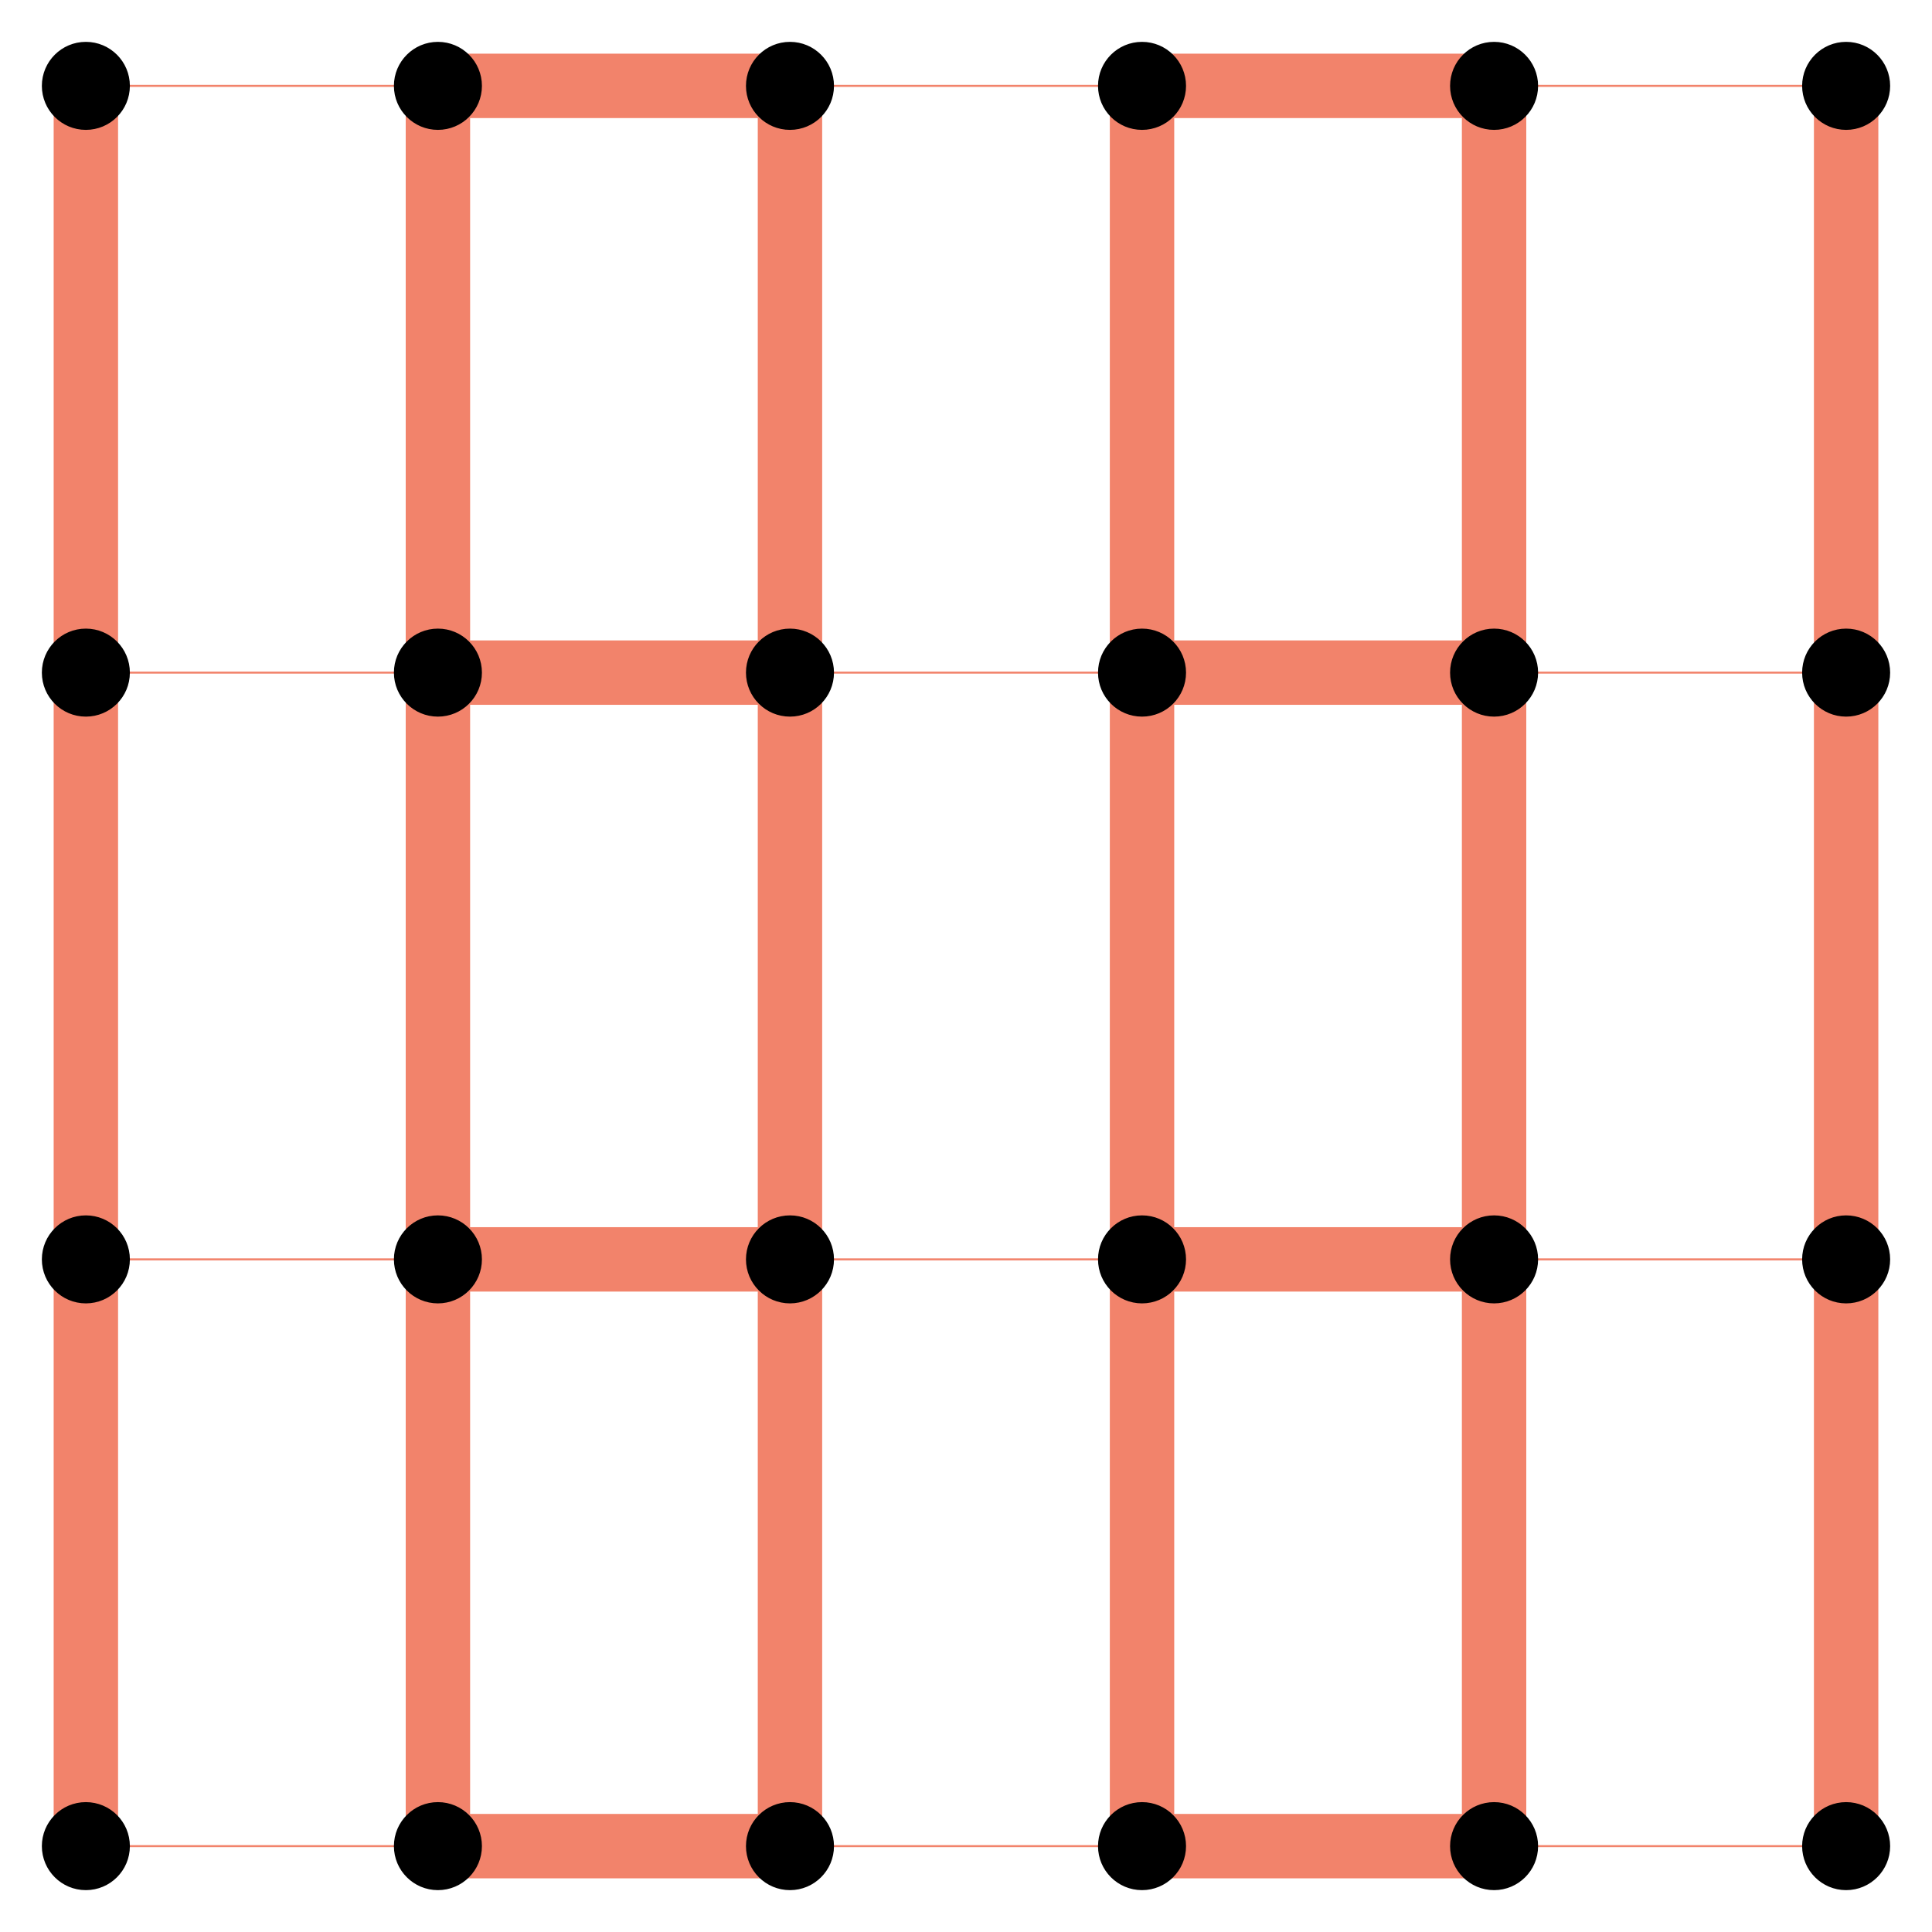
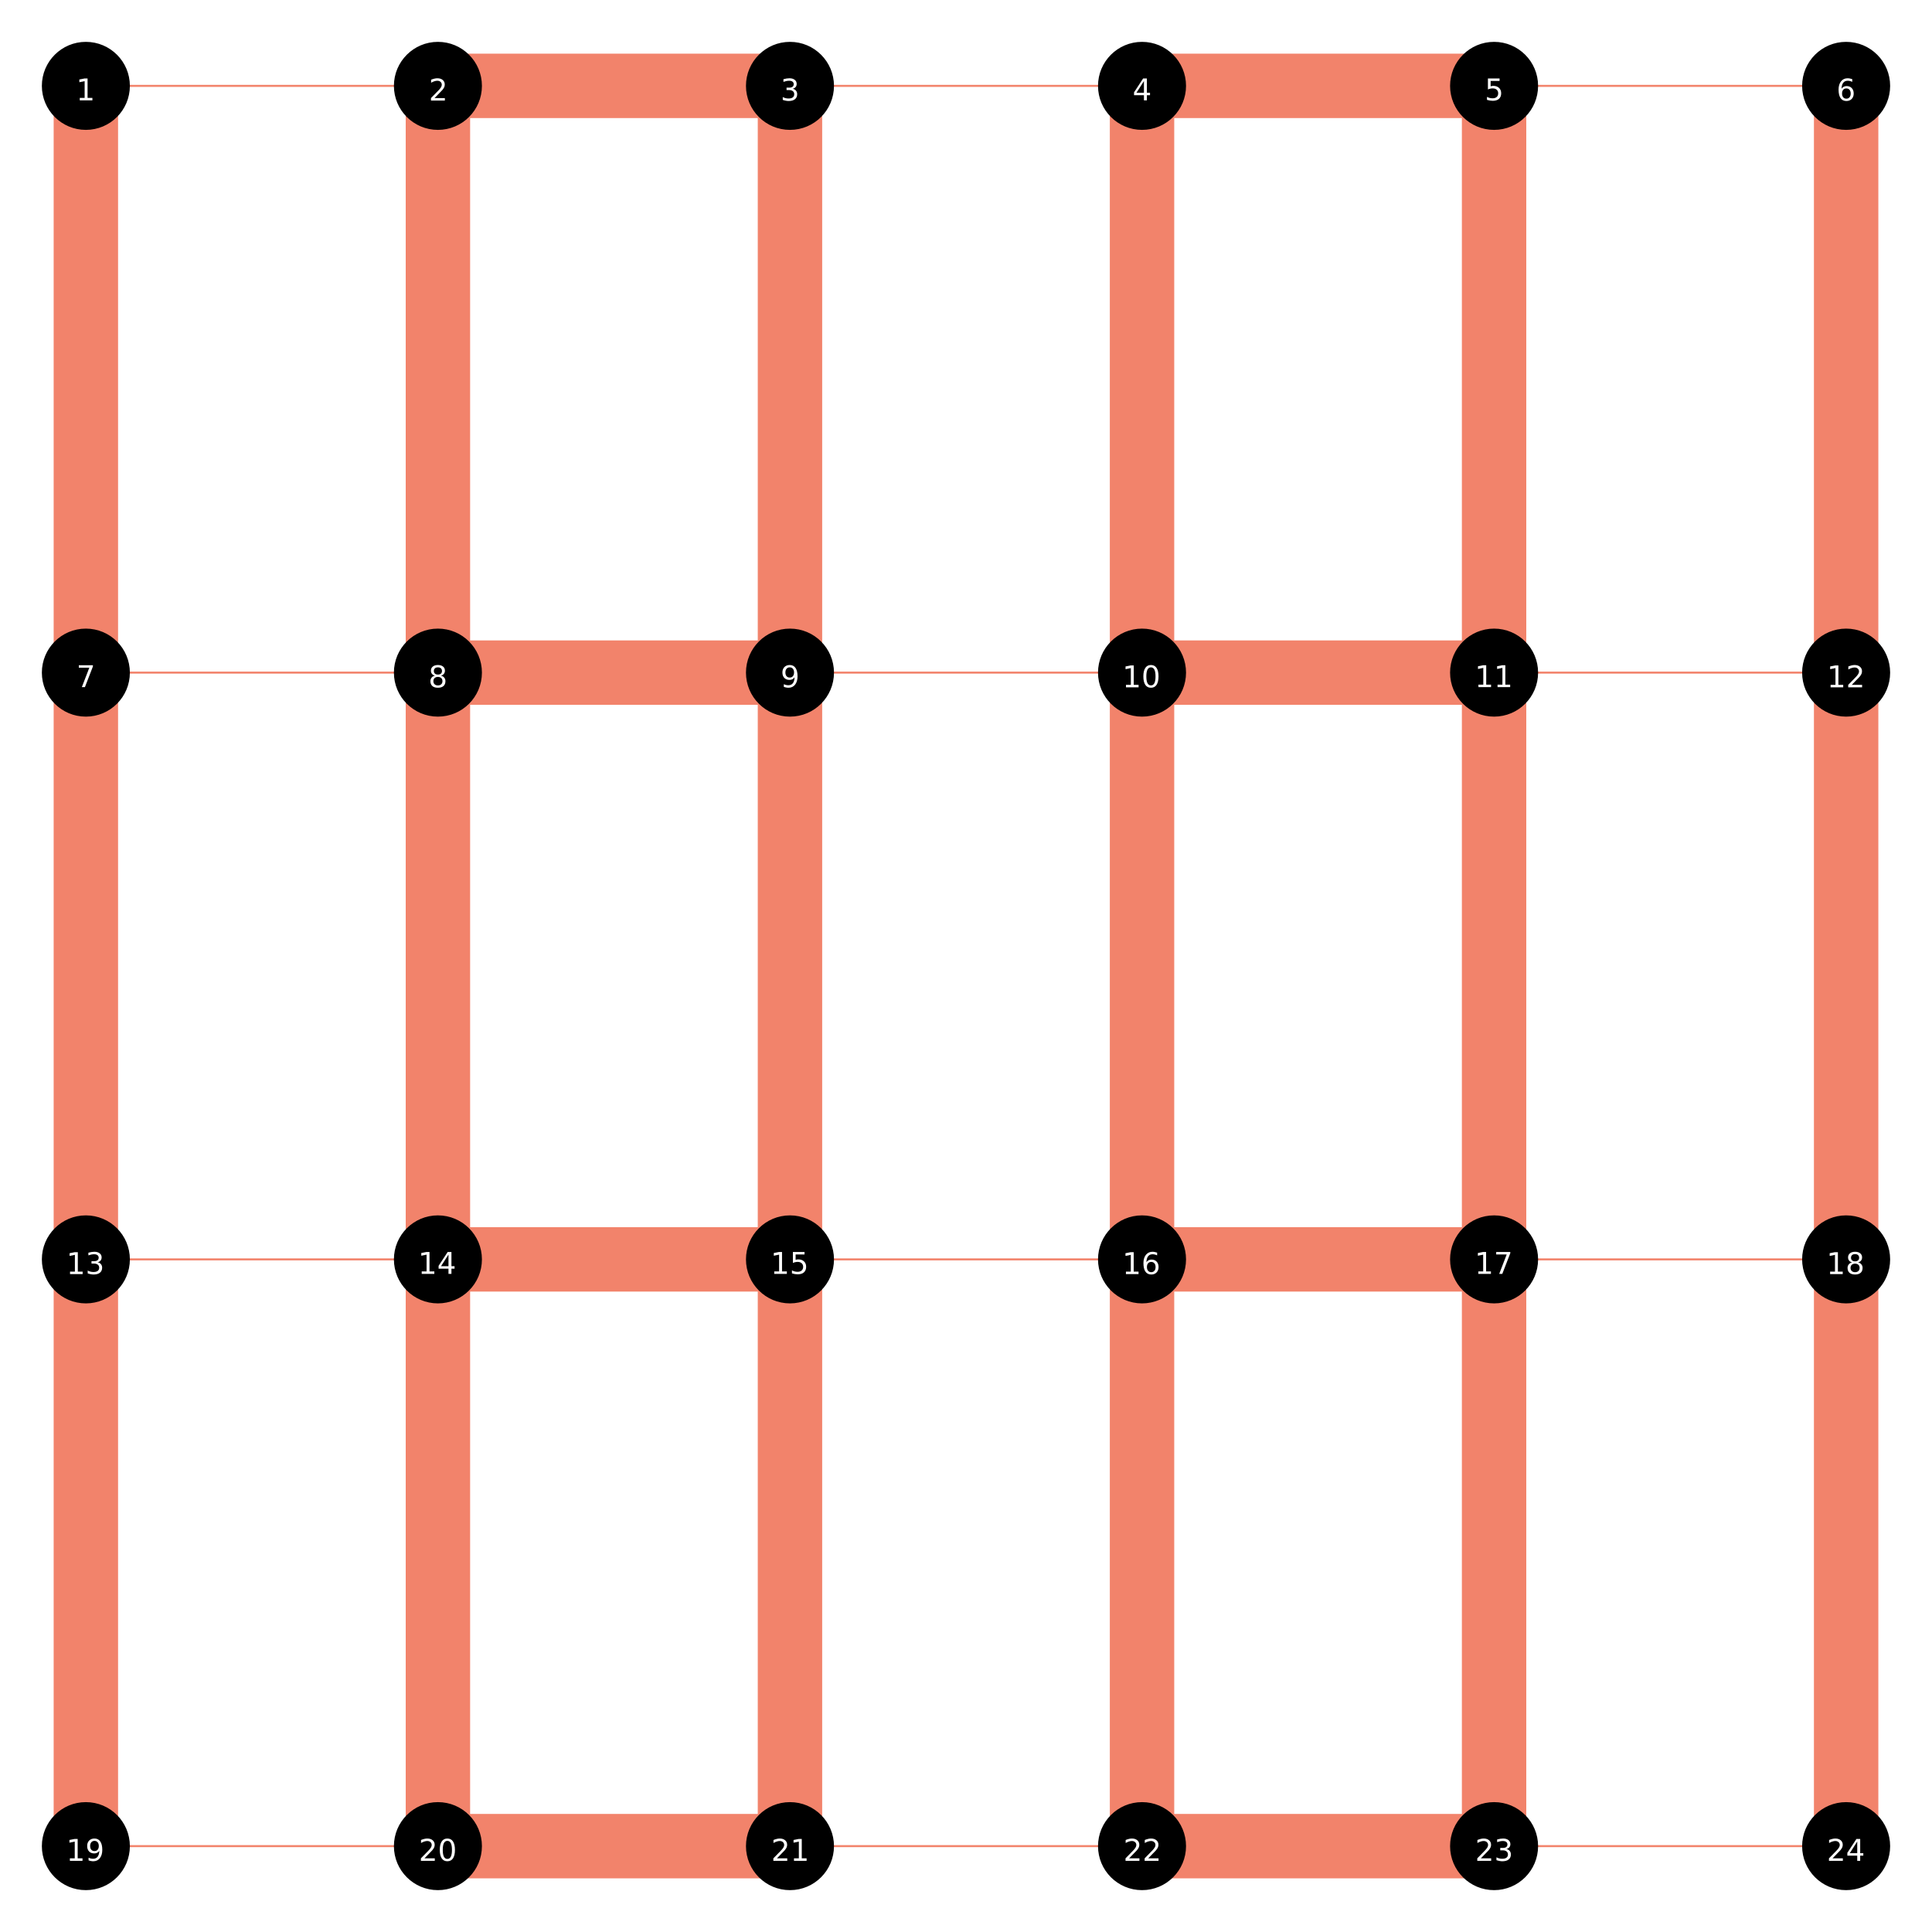
<svg xmlns="http://www.w3.org/2000/svg" xmlns:xlink="http://www.w3.org/1999/xlink" width="900pt" height="900pt" viewBox="0 0 900 900" version="1.1">
  <defs>
    <g>
      <symbol overflow="visible" id="glyph0-0">
        <path style="stroke:none;" d="M 0.703 2.469 L 0.703 -9.875 L 7.703 -9.875 L 7.703 2.469 Z M 1.484 1.703 L 6.922 1.703 L 6.922 -9.078 L 1.484 -9.078 Z M 1.484 1.703 " />
      </symbol>
      <symbol overflow="visible" id="glyph0-1">
        <path style="stroke:none;" d="M 1.734 -1.156 L 4 -1.156 L 4 -8.953 L 1.531 -8.453 L 1.531 -9.719 L 3.984 -10.203 L 5.359 -10.203 L 5.359 -1.156 L 7.609 -1.156 L 7.609 0 L 1.734 0 Z M 1.734 -1.156 " />
      </symbol>
      <symbol overflow="visible" id="glyph0-2">
        <path style="stroke:none;" d="M 2.688 -1.156 L 7.5 -1.156 L 7.5 0 L 1.031 0 L 1.031 -1.156 C 1.551 -1.695 2.266 -2.426 3.172 -3.344 C 4.078 -4.258 4.645 -4.848 4.875 -5.109 C 5.312 -5.609 5.617 -6.031 5.797 -6.375 C 5.973 -6.719 6.062 -7.055 6.062 -7.391 C 6.062 -7.93 5.867 -8.375 5.484 -8.719 C 5.109 -9.062 4.613 -9.234 4 -9.234 C 3.57 -9.234 3.117 -9.156 2.641 -9 C 2.16 -8.852 1.645 -8.625 1.094 -8.312 L 1.094 -9.719 C 1.645 -9.938 2.16 -10.102 2.641 -10.219 C 3.129 -10.332 3.578 -10.391 3.984 -10.391 C 5.035 -10.391 5.875 -10.125 6.5 -9.594 C 7.133 -9.07 7.453 -8.367 7.453 -7.484 C 7.453 -7.055 7.375 -6.656 7.219 -6.281 C 7.062 -5.906 6.773 -5.461 6.359 -4.953 C 6.242 -4.828 5.879 -4.445 5.266 -3.812 C 4.66 -3.176 3.801 -2.289 2.688 -1.156 Z M 2.688 -1.156 " />
      </symbol>
      <symbol overflow="visible" id="glyph0-3">
        <path style="stroke:none;" d="M 5.688 -5.5 C 6.344 -5.363 6.852 -5.07 7.219 -4.625 C 7.594 -4.176 7.781 -3.625 7.781 -2.969 C 7.781 -1.957 7.43 -1.176 6.734 -0.625 C 6.047 -0.07 5.066 0.203 3.797 0.203 C 3.367 0.203 2.926 0.156 2.469 0.062 C 2.02 -0.02 1.551 -0.145 1.062 -0.312 L 1.062 -1.641 C 1.445 -1.422 1.867 -1.254 2.328 -1.141 C 2.785 -1.023 3.258 -0.969 3.75 -0.969 C 4.613 -0.969 5.27 -1.133 5.719 -1.469 C 6.176 -1.812 6.406 -2.312 6.406 -2.969 C 6.406 -3.57 6.191 -4.039 5.766 -4.375 C 5.348 -4.719 4.766 -4.891 4.016 -4.891 L 2.828 -4.891 L 2.828 -6.016 L 4.078 -6.016 C 4.754 -6.016 5.27 -6.148 5.625 -6.422 C 5.988 -6.703 6.172 -7.098 6.172 -7.609 C 6.172 -8.129 5.984 -8.531 5.609 -8.812 C 5.242 -9.094 4.711 -9.234 4.016 -9.234 C 3.641 -9.234 3.234 -9.191 2.797 -9.109 C 2.367 -9.023 1.895 -8.895 1.375 -8.719 L 1.375 -9.953 C 1.895 -10.098 2.383 -10.207 2.844 -10.281 C 3.301 -10.352 3.734 -10.391 4.141 -10.391 C 5.191 -10.391 6.02 -10.148 6.625 -9.672 C 7.238 -9.203 7.547 -8.562 7.547 -7.75 C 7.547 -7.176 7.383 -6.695 7.062 -6.312 C 6.738 -5.926 6.281 -5.656 5.688 -5.5 Z M 5.688 -5.5 " />
      </symbol>
      <symbol overflow="visible" id="glyph0-4">
        <path style="stroke:none;" d="M 5.297 -9 L 1.812 -3.562 L 5.297 -3.562 Z M 4.922 -10.203 L 6.672 -10.203 L 6.672 -3.562 L 8.125 -3.562 L 8.125 -2.406 L 6.672 -2.406 L 6.672 0 L 5.297 0 L 5.297 -2.406 L 0.688 -2.406 L 0.688 -3.734 Z M 4.922 -10.203 " />
      </symbol>
      <symbol overflow="visible" id="glyph0-5">
        <path style="stroke:none;" d="M 1.516 -10.203 L 6.938 -10.203 L 6.938 -9.047 L 2.781 -9.047 L 2.781 -6.547 C 2.977 -6.609 3.176 -6.656 3.375 -6.688 C 3.57 -6.727 3.773 -6.75 3.984 -6.75 C 5.117 -6.75 6.02 -6.438 6.688 -5.812 C 7.352 -5.188 7.688 -4.344 7.688 -3.281 C 7.688 -2.176 7.344 -1.316 6.656 -0.703 C 5.977 -0.098 5.016 0.203 3.766 0.203 C 3.336 0.203 2.898 0.164 2.453 0.094 C 2.016 0.02 1.555 -0.086 1.078 -0.234 L 1.078 -1.625 C 1.492 -1.406 1.922 -1.238 2.359 -1.125 C 2.797 -1.02 3.254 -0.969 3.734 -0.969 C 4.523 -0.969 5.148 -1.172 5.609 -1.578 C 6.066 -1.992 6.297 -2.562 6.297 -3.281 C 6.297 -3.988 6.066 -4.547 5.609 -4.953 C 5.148 -5.367 4.523 -5.578 3.734 -5.578 C 3.367 -5.578 3 -5.535 2.625 -5.453 C 2.258 -5.379 1.891 -5.254 1.516 -5.078 Z M 1.516 -10.203 " />
      </symbol>
      <symbol overflow="visible" id="glyph0-6">
        <path style="stroke:none;" d="M 4.625 -5.656 C 4 -5.656 3.504 -5.441 3.141 -5.016 C 2.785 -4.586 2.609 -4.008 2.609 -3.281 C 2.609 -2.539 2.785 -1.957 3.141 -1.531 C 3.504 -1.102 4 -0.891 4.625 -0.891 C 5.238 -0.891 5.727 -1.102 6.094 -1.531 C 6.457 -1.957 6.641 -2.539 6.641 -3.281 C 6.641 -4.008 6.457 -4.586 6.094 -5.016 C 5.727 -5.441 5.238 -5.656 4.625 -5.656 Z M 7.359 -9.984 L 7.359 -8.719 C 7.016 -8.883 6.664 -9.008 6.312 -9.094 C 5.957 -9.188 5.609 -9.234 5.266 -9.234 C 4.348 -9.234 3.648 -8.926 3.172 -8.312 C 2.691 -7.695 2.422 -6.766 2.359 -5.516 C 2.617 -5.91 2.953 -6.211 3.359 -6.422 C 3.766 -6.641 4.211 -6.75 4.703 -6.75 C 5.723 -6.75 6.531 -6.438 7.125 -5.812 C 7.727 -5.188 8.031 -4.344 8.031 -3.281 C 8.031 -2.227 7.719 -1.383 7.094 -0.75 C 6.477 -0.113 5.656 0.203 4.625 0.203 C 3.438 0.203 2.531 -0.25 1.906 -1.156 C 1.289 -2.062 0.984 -3.375 0.984 -5.094 C 0.984 -6.707 1.363 -7.992 2.125 -8.953 C 2.895 -9.91 3.922 -10.391 5.203 -10.391 C 5.555 -10.391 5.906 -10.352 6.25 -10.281 C 6.602 -10.219 6.973 -10.117 7.359 -9.984 Z M 7.359 -9.984 " />
      </symbol>
      <symbol overflow="visible" id="glyph0-7">
        <path style="stroke:none;" d="M 1.156 -10.203 L 7.719 -10.203 L 7.719 -9.625 L 4 0 L 2.562 0 L 6.047 -9.047 L 1.156 -9.047 Z M 1.156 -10.203 " />
      </symbol>
      <symbol overflow="visible" id="glyph0-8">
        <path style="stroke:none;" d="M 4.453 -4.844 C 3.797 -4.844 3.281 -4.664 2.906 -4.312 C 2.531 -3.969 2.344 -3.488 2.344 -2.875 C 2.344 -2.258 2.531 -1.773 2.906 -1.422 C 3.281 -1.066 3.797 -0.891 4.453 -0.891 C 5.109 -0.891 5.625 -1.066 6 -1.422 C 6.375 -1.773 6.562 -2.258 6.562 -2.875 C 6.562 -3.488 6.375 -3.969 6 -4.312 C 5.625 -4.664 5.109 -4.844 4.453 -4.844 Z M 3.062 -5.438 C 2.477 -5.582 2.02 -5.859 1.688 -6.266 C 1.352 -6.672 1.188 -7.164 1.188 -7.75 C 1.188 -8.562 1.477 -9.203 2.062 -9.672 C 2.645 -10.148 3.441 -10.391 4.453 -10.391 C 5.461 -10.391 6.258 -10.148 6.844 -9.672 C 7.426 -9.203 7.719 -8.562 7.719 -7.75 C 7.719 -7.164 7.551 -6.672 7.219 -6.266 C 6.883 -5.859 6.426 -5.582 5.844 -5.438 C 6.508 -5.281 7.023 -4.973 7.391 -4.516 C 7.766 -4.066 7.953 -3.52 7.953 -2.875 C 7.953 -1.883 7.648 -1.125 7.047 -0.594 C 6.441 -0.062 5.578 0.203 4.453 0.203 C 3.328 0.203 2.461 -0.062 1.859 -0.594 C 1.254 -1.125 0.953 -1.883 0.953 -2.875 C 0.953 -3.52 1.141 -4.066 1.516 -4.516 C 1.891 -4.973 2.406 -5.281 3.062 -5.438 Z M 2.562 -7.609 C 2.562 -7.086 2.727 -6.676 3.062 -6.375 C 3.395 -6.082 3.859 -5.938 4.453 -5.938 C 5.047 -5.938 5.508 -6.082 5.844 -6.375 C 6.176 -6.676 6.344 -7.086 6.344 -7.609 C 6.344 -8.141 6.176 -8.551 5.844 -8.844 C 5.508 -9.145 5.047 -9.297 4.453 -9.297 C 3.859 -9.297 3.395 -9.145 3.062 -8.844 C 2.727 -8.551 2.562 -8.141 2.562 -7.609 Z M 2.562 -7.609 " />
      </symbol>
      <symbol overflow="visible" id="glyph0-9">
        <path style="stroke:none;" d="M 1.531 -0.219 L 1.531 -1.469 C 1.883 -1.301 2.238 -1.176 2.594 -1.094 C 2.945 -1.008 3.297 -0.969 3.641 -0.969 C 4.547 -0.969 5.238 -1.27 5.719 -1.875 C 6.207 -2.488 6.484 -3.422 6.547 -4.672 C 6.285 -4.285 5.953 -3.984 5.547 -3.766 C 5.141 -3.555 4.691 -3.453 4.203 -3.453 C 3.18 -3.453 2.367 -3.758 1.766 -4.375 C 1.172 -5 0.875 -5.848 0.875 -6.922 C 0.875 -7.961 1.18 -8.801 1.797 -9.438 C 2.422 -10.07 3.25 -10.391 4.281 -10.391 C 5.469 -10.391 6.367 -9.938 6.984 -9.031 C 7.609 -8.125 7.922 -6.812 7.922 -5.094 C 7.922 -3.488 7.539 -2.203 6.781 -1.234 C 6.02 -0.273 4.992 0.203 3.703 0.203 C 3.348 0.203 2.992 0.164 2.641 0.094 C 2.285 0.031 1.914 -0.07 1.531 -0.219 Z M 4.281 -4.547 C 4.906 -4.547 5.395 -4.754 5.75 -5.172 C 6.113 -5.598 6.297 -6.18 6.297 -6.922 C 6.297 -7.648 6.113 -8.227 5.75 -8.656 C 5.395 -9.082 4.906 -9.297 4.281 -9.297 C 3.664 -9.297 3.176 -9.082 2.812 -8.656 C 2.445 -8.227 2.266 -7.648 2.266 -6.922 C 2.266 -6.18 2.445 -5.598 2.812 -5.172 C 3.176 -4.754 3.664 -4.547 4.281 -4.547 Z M 4.281 -4.547 " />
      </symbol>
      <symbol overflow="visible" id="glyph0-10">
        <path style="stroke:none;" d="M 4.453 -9.297 C 3.742 -9.297 3.207 -8.945 2.844 -8.25 C 2.488 -7.551 2.312 -6.5 2.312 -5.094 C 2.312 -3.695 2.488 -2.645 2.844 -1.938 C 3.207 -1.238 3.742 -0.891 4.453 -0.891 C 5.172 -0.891 5.707 -1.238 6.062 -1.938 C 6.414 -2.645 6.594 -3.695 6.594 -5.094 C 6.594 -6.5 6.414 -7.551 6.062 -8.25 C 5.707 -8.945 5.172 -9.297 4.453 -9.297 Z M 4.453 -10.391 C 5.598 -10.391 6.473 -9.938 7.078 -9.031 C 7.68 -8.125 7.984 -6.812 7.984 -5.094 C 7.984 -3.375 7.68 -2.062 7.078 -1.156 C 6.473 -0.25 5.598 0.203 4.453 0.203 C 3.305 0.203 2.43 -0.25 1.828 -1.156 C 1.223 -2.062 0.922 -3.375 0.922 -5.094 C 0.922 -6.812 1.223 -8.125 1.828 -9.031 C 2.43 -9.938 3.305 -10.391 4.453 -10.391 Z M 4.453 -10.391 " />
      </symbol>
    </g>
  </defs>
  <g id="surface56">
    <rect x="0" y="0" width="900" height="900" style="fill:rgb(100%,100%,100%);fill-opacity:1;stroke:none;" />
    <path style="fill:none;stroke-width:0.938;stroke-linecap:butt;stroke-linejoin:miter;stroke:rgb(94.902%,51.373%,41.961%);stroke-opacity:1;stroke-miterlimit:10;" d="M 40 40 L 204 40 " />
    <path style="fill:none;stroke-width:30;stroke-linecap:butt;stroke-linejoin:miter;stroke:rgb(94.902%,51.373%,41.961%);stroke-opacity:1;stroke-miterlimit:10;" d="M 40 40 L 40 313.332 " />
    <path style="fill:none;stroke-width:30;stroke-linecap:butt;stroke-linejoin:miter;stroke:rgb(94.902%,51.373%,41.961%);stroke-opacity:1;stroke-miterlimit:10;" d="M 204 40 L 368 40 " />
    <path style="fill:none;stroke-width:30;stroke-linecap:butt;stroke-linejoin:miter;stroke:rgb(94.902%,51.373%,41.961%);stroke-opacity:1;stroke-miterlimit:10;" d="M 204 40 L 204 313.332 " />
    <path style="fill:none;stroke-width:0.938;stroke-linecap:butt;stroke-linejoin:miter;stroke:rgb(94.902%,51.373%,41.961%);stroke-opacity:1;stroke-miterlimit:10;" d="M 368 40 L 532 40 " />
    <path style="fill:none;stroke-width:30;stroke-linecap:butt;stroke-linejoin:miter;stroke:rgb(94.902%,51.373%,41.961%);stroke-opacity:1;stroke-miterlimit:10;" d="M 368 40 L 368 313.332 " />
    <path style="fill:none;stroke-width:30;stroke-linecap:butt;stroke-linejoin:miter;stroke:rgb(94.902%,51.373%,41.961%);stroke-opacity:1;stroke-miterlimit:10;" d="M 532 40 L 696 40 " />
    <path style="fill:none;stroke-width:30;stroke-linecap:butt;stroke-linejoin:miter;stroke:rgb(94.902%,51.373%,41.961%);stroke-opacity:1;stroke-miterlimit:10;" d="M 532 40 L 532 313.332 " />
    <path style="fill:none;stroke-width:0.938;stroke-linecap:butt;stroke-linejoin:miter;stroke:rgb(94.902%,51.373%,41.961%);stroke-opacity:1;stroke-miterlimit:10;" d="M 696 40 L 860 40 " />
    <path style="fill:none;stroke-width:30;stroke-linecap:butt;stroke-linejoin:miter;stroke:rgb(94.902%,51.373%,41.961%);stroke-opacity:1;stroke-miterlimit:10;" d="M 696 40 L 696 313.332 " />
    <path style="fill:none;stroke-width:30;stroke-linecap:butt;stroke-linejoin:miter;stroke:rgb(94.902%,51.373%,41.961%);stroke-opacity:1;stroke-miterlimit:10;" d="M 860 40 L 860 313.332 " />
    <path style="fill:none;stroke-width:0.938;stroke-linecap:butt;stroke-linejoin:miter;stroke:rgb(94.902%,51.373%,41.961%);stroke-opacity:1;stroke-miterlimit:10;" d="M 40 313.332 L 204 313.332 " />
    <path style="fill:none;stroke-width:30;stroke-linecap:butt;stroke-linejoin:miter;stroke:rgb(94.902%,51.373%,41.961%);stroke-opacity:1;stroke-miterlimit:10;" d="M 40 313.332 L 40 586.668 " />
    <path style="fill:none;stroke-width:30;stroke-linecap:butt;stroke-linejoin:miter;stroke:rgb(94.902%,51.373%,41.961%);stroke-opacity:1;stroke-miterlimit:10;" d="M 204 313.332 L 368 313.332 " />
    <path style="fill:none;stroke-width:30;stroke-linecap:butt;stroke-linejoin:miter;stroke:rgb(94.902%,51.373%,41.961%);stroke-opacity:1;stroke-miterlimit:10;" d="M 204 313.332 L 204 586.668 " />
    <path style="fill:none;stroke-width:0.938;stroke-linecap:butt;stroke-linejoin:miter;stroke:rgb(94.902%,51.373%,41.961%);stroke-opacity:1;stroke-miterlimit:10;" d="M 368 313.332 L 532 313.332 " />
    <path style="fill:none;stroke-width:30;stroke-linecap:butt;stroke-linejoin:miter;stroke:rgb(94.902%,51.373%,41.961%);stroke-opacity:1;stroke-miterlimit:10;" d="M 368 313.332 L 368 586.668 " />
    <path style="fill:none;stroke-width:30;stroke-linecap:butt;stroke-linejoin:miter;stroke:rgb(94.902%,51.373%,41.961%);stroke-opacity:1;stroke-miterlimit:10;" d="M 532 313.332 L 696 313.332 " />
    <path style="fill:none;stroke-width:30;stroke-linecap:butt;stroke-linejoin:miter;stroke:rgb(94.902%,51.373%,41.961%);stroke-opacity:1;stroke-miterlimit:10;" d="M 532 313.332 L 532 586.668 " />
    <path style="fill:none;stroke-width:0.938;stroke-linecap:butt;stroke-linejoin:miter;stroke:rgb(94.902%,51.373%,41.961%);stroke-opacity:1;stroke-miterlimit:10;" d="M 696 313.332 L 860 313.332 " />
    <path style="fill:none;stroke-width:30;stroke-linecap:butt;stroke-linejoin:miter;stroke:rgb(94.902%,51.373%,41.961%);stroke-opacity:1;stroke-miterlimit:10;" d="M 696 313.332 L 696 586.668 " />
    <path style="fill:none;stroke-width:30;stroke-linecap:butt;stroke-linejoin:miter;stroke:rgb(94.902%,51.373%,41.961%);stroke-opacity:1;stroke-miterlimit:10;" d="M 860 313.332 L 860 586.668 " />
    <path style="fill:none;stroke-width:0.938;stroke-linecap:butt;stroke-linejoin:miter;stroke:rgb(94.902%,51.373%,41.961%);stroke-opacity:1;stroke-miterlimit:10;" d="M 40 586.668 L 204 586.668 " />
    <path style="fill:none;stroke-width:30;stroke-linecap:butt;stroke-linejoin:miter;stroke:rgb(94.902%,51.373%,41.961%);stroke-opacity:1;stroke-miterlimit:10;" d="M 40 586.668 L 40 860 " />
    <path style="fill:none;stroke-width:30;stroke-linecap:butt;stroke-linejoin:miter;stroke:rgb(94.902%,51.373%,41.961%);stroke-opacity:1;stroke-miterlimit:10;" d="M 204 586.668 L 368 586.668 " />
    <path style="fill:none;stroke-width:30;stroke-linecap:butt;stroke-linejoin:miter;stroke:rgb(94.902%,51.373%,41.961%);stroke-opacity:1;stroke-miterlimit:10;" d="M 204 586.668 L 204 860 " />
    <path style="fill:none;stroke-width:0.938;stroke-linecap:butt;stroke-linejoin:miter;stroke:rgb(94.902%,51.373%,41.961%);stroke-opacity:1;stroke-miterlimit:10;" d="M 368 586.668 L 532 586.668 " />
    <path style="fill:none;stroke-width:30;stroke-linecap:butt;stroke-linejoin:miter;stroke:rgb(94.902%,51.373%,41.961%);stroke-opacity:1;stroke-miterlimit:10;" d="M 368 586.668 L 368 860 " />
    <path style="fill:none;stroke-width:30;stroke-linecap:butt;stroke-linejoin:miter;stroke:rgb(94.902%,51.373%,41.961%);stroke-opacity:1;stroke-miterlimit:10;" d="M 532 586.668 L 696 586.668 " />
    <path style="fill:none;stroke-width:30;stroke-linecap:butt;stroke-linejoin:miter;stroke:rgb(94.902%,51.373%,41.961%);stroke-opacity:1;stroke-miterlimit:10;" d="M 532 586.668 L 532 860 " />
    <path style="fill:none;stroke-width:0.938;stroke-linecap:butt;stroke-linejoin:miter;stroke:rgb(94.902%,51.373%,41.961%);stroke-opacity:1;stroke-miterlimit:10;" d="M 696 586.668 L 860 586.668 " />
    <path style="fill:none;stroke-width:30;stroke-linecap:butt;stroke-linejoin:miter;stroke:rgb(94.902%,51.373%,41.961%);stroke-opacity:1;stroke-miterlimit:10;" d="M 696 586.668 L 696 860 " />
    <path style="fill:none;stroke-width:30;stroke-linecap:butt;stroke-linejoin:miter;stroke:rgb(94.902%,51.373%,41.961%);stroke-opacity:1;stroke-miterlimit:10;" d="M 860 586.668 L 860 860 " />
    <path style="fill:none;stroke-width:0.938;stroke-linecap:butt;stroke-linejoin:miter;stroke:rgb(94.902%,51.373%,41.961%);stroke-opacity:1;stroke-miterlimit:10;" d="M 40 860 L 204 860 " />
    <path style="fill:none;stroke-width:30;stroke-linecap:butt;stroke-linejoin:miter;stroke:rgb(94.902%,51.373%,41.961%);stroke-opacity:1;stroke-miterlimit:10;" d="M 204 860 L 368 860 " />
    <path style="fill:none;stroke-width:0.938;stroke-linecap:butt;stroke-linejoin:miter;stroke:rgb(94.902%,51.373%,41.961%);stroke-opacity:1;stroke-miterlimit:10;" d="M 368 860 L 532 860 " />
    <path style="fill:none;stroke-width:30;stroke-linecap:butt;stroke-linejoin:miter;stroke:rgb(94.902%,51.373%,41.961%);stroke-opacity:1;stroke-miterlimit:10;" d="M 532 860 L 696 860 " />
    <path style="fill:none;stroke-width:0.938;stroke-linecap:butt;stroke-linejoin:miter;stroke:rgb(94.902%,51.373%,41.961%);stroke-opacity:1;stroke-miterlimit:10;" d="M 696 860 L 860 860 " />
    <path style="fill-rule:nonzero;fill:rgb(0%,0%,0%);fill-opacity:1;stroke-width:1;stroke-linecap:butt;stroke-linejoin:miter;stroke:rgb(0%,0%,0%);stroke-opacity:1;stroke-miterlimit:10;" d="M 60 40 C 60 51.047 51.047 60 40 60 C 28.953 60 20 51.047 20 40 C 20 28.953 28.953 20 40 20 C 51.047 20 60 28.953 60 40 " />
    <path style="fill-rule:nonzero;fill:rgb(0%,0%,0%);fill-opacity:1;stroke-width:1;stroke-linecap:butt;stroke-linejoin:miter;stroke:rgb(0%,0%,0%);stroke-opacity:1;stroke-miterlimit:10;" d="M 224 40 C 224 51.047 215.047 60 204 60 C 192.953 60 184 51.047 184 40 C 184 28.953 192.953 20 204 20 C 215.047 20 224 28.953 224 40 " />
    <path style="fill-rule:nonzero;fill:rgb(0%,0%,0%);fill-opacity:1;stroke-width:1;stroke-linecap:butt;stroke-linejoin:miter;stroke:rgb(0%,0%,0%);stroke-opacity:1;stroke-miterlimit:10;" d="M 388 40 C 388 51.047 379.047 60 368 60 C 356.953 60 348 51.047 348 40 C 348 28.953 356.953 20 368 20 C 379.047 20 388 28.953 388 40 " />
    <path style="fill-rule:nonzero;fill:rgb(0%,0%,0%);fill-opacity:1;stroke-width:1;stroke-linecap:butt;stroke-linejoin:miter;stroke:rgb(0%,0%,0%);stroke-opacity:1;stroke-miterlimit:10;" d="M 552 40 C 552 51.047 543.047 60 532 60 C 520.953 60 512 51.047 512 40 C 512 28.953 520.953 20 532 20 C 543.047 20 552 28.953 552 40 " />
    <path style="fill-rule:nonzero;fill:rgb(0%,0%,0%);fill-opacity:1;stroke-width:1;stroke-linecap:butt;stroke-linejoin:miter;stroke:rgb(0%,0%,0%);stroke-opacity:1;stroke-miterlimit:10;" d="M 716 40 C 716 51.047 707.047 60 696 60 C 684.953 60 676 51.047 676 40 C 676 28.953 684.953 20 696 20 C 707.047 20 716 28.953 716 40 " />
    <path style="fill-rule:nonzero;fill:rgb(0%,0%,0%);fill-opacity:1;stroke-width:1;stroke-linecap:butt;stroke-linejoin:miter;stroke:rgb(0%,0%,0%);stroke-opacity:1;stroke-miterlimit:10;" d="M 880 40 C 880 51.047 871.047 60 860 60 C 848.953 60 840 51.047 840 40 C 840 28.953 848.953 20 860 20 C 871.047 20 880 28.953 880 40 " />
    <path style="fill-rule:nonzero;fill:rgb(0%,0%,0%);fill-opacity:1;stroke-width:1;stroke-linecap:butt;stroke-linejoin:miter;stroke:rgb(0%,0%,0%);stroke-opacity:1;stroke-miterlimit:10;" d="M 60 313.332 C 60 324.379 51.047 333.332 40 333.332 C 28.953 333.332 20 324.379 20 313.332 C 20 302.289 28.953 293.332 40 293.332 C 51.047 293.332 60 302.289 60 313.332 " />
    <path style="fill-rule:nonzero;fill:rgb(0%,0%,0%);fill-opacity:1;stroke-width:1;stroke-linecap:butt;stroke-linejoin:miter;stroke:rgb(0%,0%,0%);stroke-opacity:1;stroke-miterlimit:10;" d="M 224 313.332 C 224 324.379 215.047 333.332 204 333.332 C 192.953 333.332 184 324.379 184 313.332 C 184 302.289 192.953 293.332 204 293.332 C 215.047 293.332 224 302.289 224 313.332 " />
    <path style="fill-rule:nonzero;fill:rgb(0%,0%,0%);fill-opacity:1;stroke-width:1;stroke-linecap:butt;stroke-linejoin:miter;stroke:rgb(0%,0%,0%);stroke-opacity:1;stroke-miterlimit:10;" d="M 388 313.332 C 388 324.379 379.047 333.332 368 333.332 C 356.953 333.332 348 324.379 348 313.332 C 348 302.289 356.953 293.332 368 293.332 C 379.047 293.332 388 302.289 388 313.332 " />
    <path style="fill-rule:nonzero;fill:rgb(0%,0%,0%);fill-opacity:1;stroke-width:1;stroke-linecap:butt;stroke-linejoin:miter;stroke:rgb(0%,0%,0%);stroke-opacity:1;stroke-miterlimit:10;" d="M 552 313.332 C 552 324.379 543.047 333.332 532 333.332 C 520.953 333.332 512 324.379 512 313.332 C 512 302.289 520.953 293.332 532 293.332 C 543.047 293.332 552 302.289 552 313.332 " />
    <path style="fill-rule:nonzero;fill:rgb(0%,0%,0%);fill-opacity:1;stroke-width:1;stroke-linecap:butt;stroke-linejoin:miter;stroke:rgb(0%,0%,0%);stroke-opacity:1;stroke-miterlimit:10;" d="M 716 313.332 C 716 324.379 707.047 333.332 696 333.332 C 684.953 333.332 676 324.379 676 313.332 C 676 302.289 684.953 293.332 696 293.332 C 707.047 293.332 716 302.289 716 313.332 " />
    <path style="fill-rule:nonzero;fill:rgb(0%,0%,0%);fill-opacity:1;stroke-width:1;stroke-linecap:butt;stroke-linejoin:miter;stroke:rgb(0%,0%,0%);stroke-opacity:1;stroke-miterlimit:10;" d="M 880 313.332 C 880 324.379 871.047 333.332 860 333.332 C 848.953 333.332 840 324.379 840 313.332 C 840 302.289 848.953 293.332 860 293.332 C 871.047 293.332 880 302.289 880 313.332 " />
    <path style="fill-rule:nonzero;fill:rgb(0%,0%,0%);fill-opacity:1;stroke-width:1;stroke-linecap:butt;stroke-linejoin:miter;stroke:rgb(0%,0%,0%);stroke-opacity:1;stroke-miterlimit:10;" d="M 60 586.668 C 60 597.711 51.047 606.668 40 606.668 C 28.953 606.668 20 597.711 20 586.668 C 20 575.621 28.953 566.668 40 566.668 C 51.047 566.668 60 575.621 60 586.668 " />
    <path style="fill-rule:nonzero;fill:rgb(0%,0%,0%);fill-opacity:1;stroke-width:1;stroke-linecap:butt;stroke-linejoin:miter;stroke:rgb(0%,0%,0%);stroke-opacity:1;stroke-miterlimit:10;" d="M 224 586.668 C 224 597.711 215.047 606.668 204 606.668 C 192.953 606.668 184 597.711 184 586.668 C 184 575.621 192.953 566.668 204 566.668 C 215.047 566.668 224 575.621 224 586.668 " />
    <path style="fill-rule:nonzero;fill:rgb(0%,0%,0%);fill-opacity:1;stroke-width:1;stroke-linecap:butt;stroke-linejoin:miter;stroke:rgb(0%,0%,0%);stroke-opacity:1;stroke-miterlimit:10;" d="M 388 586.668 C 388 597.711 379.047 606.668 368 606.668 C 356.953 606.668 348 597.711 348 586.668 C 348 575.621 356.953 566.668 368 566.668 C 379.047 566.668 388 575.621 388 586.668 " />
    <path style="fill-rule:nonzero;fill:rgb(0%,0%,0%);fill-opacity:1;stroke-width:1;stroke-linecap:butt;stroke-linejoin:miter;stroke:rgb(0%,0%,0%);stroke-opacity:1;stroke-miterlimit:10;" d="M 552 586.668 C 552 597.711 543.047 606.668 532 606.668 C 520.953 606.668 512 597.711 512 586.668 C 512 575.621 520.953 566.668 532 566.668 C 543.047 566.668 552 575.621 552 586.668 " />
    <path style="fill-rule:nonzero;fill:rgb(0%,0%,0%);fill-opacity:1;stroke-width:1;stroke-linecap:butt;stroke-linejoin:miter;stroke:rgb(0%,0%,0%);stroke-opacity:1;stroke-miterlimit:10;" d="M 716 586.668 C 716 597.711 707.047 606.668 696 606.668 C 684.953 606.668 676 597.711 676 586.668 C 676 575.621 684.953 566.668 696 566.668 C 707.047 566.668 716 575.621 716 586.668 " />
    <path style="fill-rule:nonzero;fill:rgb(0%,0%,0%);fill-opacity:1;stroke-width:1;stroke-linecap:butt;stroke-linejoin:miter;stroke:rgb(0%,0%,0%);stroke-opacity:1;stroke-miterlimit:10;" d="M 880 586.668 C 880 597.711 871.047 606.668 860 606.668 C 848.953 606.668 840 597.711 840 586.668 C 840 575.621 848.953 566.668 860 566.668 C 871.047 566.668 880 575.621 880 586.668 " />
    <path style="fill-rule:nonzero;fill:rgb(0%,0%,0%);fill-opacity:1;stroke-width:1;stroke-linecap:butt;stroke-linejoin:miter;stroke:rgb(0%,0%,0%);stroke-opacity:1;stroke-miterlimit:10;" d="M 60 860 C 60 871.047 51.047 880 40 880 C 28.953 880 20 871.047 20 860 C 20 848.953 28.953 840 40 840 C 51.047 840 60 848.953 60 860 " />
    <path style="fill-rule:nonzero;fill:rgb(0%,0%,0%);fill-opacity:1;stroke-width:1;stroke-linecap:butt;stroke-linejoin:miter;stroke:rgb(0%,0%,0%);stroke-opacity:1;stroke-miterlimit:10;" d="M 224 860 C 224 871.047 215.047 880 204 880 C 192.953 880 184 871.047 184 860 C 184 848.953 192.953 840 204 840 C 215.047 840 224 848.953 224 860 " />
    <path style="fill-rule:nonzero;fill:rgb(0%,0%,0%);fill-opacity:1;stroke-width:1;stroke-linecap:butt;stroke-linejoin:miter;stroke:rgb(0%,0%,0%);stroke-opacity:1;stroke-miterlimit:10;" d="M 388 860 C 388 871.047 379.047 880 368 880 C 356.953 880 348 871.047 348 860 C 348 848.953 356.953 840 368 840 C 379.047 840 388 848.953 388 860 " />
    <path style="fill-rule:nonzero;fill:rgb(0%,0%,0%);fill-opacity:1;stroke-width:1;stroke-linecap:butt;stroke-linejoin:miter;stroke:rgb(0%,0%,0%);stroke-opacity:1;stroke-miterlimit:10;" d="M 552 860 C 552 871.047 543.047 880 532 880 C 520.953 880 512 871.047 512 860 C 512 848.953 520.953 840 532 840 C 543.047 840 552 848.953 552 860 " />
    <path style="fill-rule:nonzero;fill:rgb(0%,0%,0%);fill-opacity:1;stroke-width:1;stroke-linecap:butt;stroke-linejoin:miter;stroke:rgb(0%,0%,0%);stroke-opacity:1;stroke-miterlimit:10;" d="M 716 860 C 716 871.047 707.047 880 696 880 C 684.953 880 676 871.047 676 860 C 676 848.953 684.953 840 696 840 C 707.047 840 716 848.953 716 860 " />
    <path style="fill-rule:nonzero;fill:rgb(0%,0%,0%);fill-opacity:1;stroke-width:1;stroke-linecap:butt;stroke-linejoin:miter;stroke:rgb(0%,0%,0%);stroke-opacity:1;stroke-miterlimit:10;" d="M 880 860 C 880 871.047 871.047 880 860 880 C 848.953 880 840 871.047 840 860 C 840 848.953 848.953 840 860 840 C 871.047 840 880 848.953 880 860 " />
-     <g style="fill:rgb(0%,0%,0%);fill-opacity:1;">
+     <g style="fill:rgb(100%,100%,100%);fill-opacity:1;">
      <use xlink:href="#glyph0-1" x="35.43" y="46.754" />
    </g>
-     <g style="fill:rgb(0%,0%,0%);fill-opacity:1;">
+     <g style="fill:rgb(100%,100%,100%);fill-opacity:1;">
      <use xlink:href="#glyph0-2" x="199.734" y="46.848" />
    </g>
-     <g style="fill:rgb(0%,0%,0%);fill-opacity:1;">
+     <g style="fill:rgb(100%,100%,100%);fill-opacity:1;">
      <use xlink:href="#glyph0-3" x="363.578" y="46.848" />
    </g>
-     <g style="fill:rgb(0%,0%,0%);fill-opacity:1;">
+     <g style="fill:rgb(100%,100%,100%);fill-opacity:1;">
      <use xlink:href="#glyph0-4" x="527.594" y="46.754" />
    </g>
-     <g style="fill:rgb(0%,0%,0%);fill-opacity:1;">
+     <g style="fill:rgb(100%,100%,100%);fill-opacity:1;">
      <use xlink:href="#glyph0-5" x="691.617" y="46.754" />
    </g>
-     <g style="fill:rgb(0%,0%,0%);fill-opacity:1;">
+     <g style="fill:rgb(100%,100%,100%);fill-opacity:1;">
      <use xlink:href="#glyph0-6" x="855.492" y="46.848" />
    </g>
-     <g style="fill:rgb(0%,0%,0%);fill-opacity:1;">
+     <g style="fill:rgb(100%,100%,100%);fill-opacity:1;">
      <use xlink:href="#glyph0-7" x="35.562" y="320.086" />
    </g>
-     <g style="fill:rgb(0%,0%,0%);fill-opacity:1;">
+     <g style="fill:rgb(100%,100%,100%);fill-opacity:1;">
      <use xlink:href="#glyph0-8" x="199.547" y="320.18" />
    </g>
-     <g style="fill:rgb(0%,0%,0%);fill-opacity:1;">
+     <g style="fill:rgb(100%,100%,100%);fill-opacity:1;">
      <use xlink:href="#glyph0-9" x="363.602" y="320.18" />
    </g>
-     <g style="fill:rgb(0%,0%,0%);fill-opacity:1;">
+     <g style="fill:rgb(100%,100%,100%);fill-opacity:1;">
      <use xlink:href="#glyph0-1" x="522.789" y="320.18" />
      <use xlink:href="#glyph0-10" x="531.696" y="320.18" />
    </g>
-     <g style="fill:rgb(0%,0%,0%);fill-opacity:1;">
+     <g style="fill:rgb(100%,100%,100%);fill-opacity:1;">
      <use xlink:href="#glyph0-1" x="686.977" y="320.086" />
      <use xlink:href="#glyph0-1" x="695.884" y="320.086" />
    </g>
-     <g style="fill:rgb(0%,0%,0%);fill-opacity:1;">
+     <g style="fill:rgb(100%,100%,100%);fill-opacity:1;">
      <use xlink:href="#glyph0-1" x="851.031" y="320.18" />
      <use xlink:href="#glyph0-2" x="859.938" y="320.18" />
    </g>
-     <g style="fill:rgb(0%,0%,0%);fill-opacity:1;">
+     <g style="fill:rgb(100%,100%,100%);fill-opacity:1;">
      <use xlink:href="#glyph0-1" x="30.891" y="593.512" />
      <use xlink:href="#glyph0-3" x="39.798" y="593.512" />
    </g>
-     <g style="fill:rgb(0%,0%,0%);fill-opacity:1;">
+     <g style="fill:rgb(100%,100%,100%);fill-opacity:1;">
      <use xlink:href="#glyph0-1" x="194.719" y="593.418" />
      <use xlink:href="#glyph0-4" x="203.626" y="593.418" />
    </g>
-     <g style="fill:rgb(0%,0%,0%);fill-opacity:1;">
+     <g style="fill:rgb(100%,100%,100%);fill-opacity:1;">
      <use xlink:href="#glyph0-1" x="358.938" y="593.418" />
      <use xlink:href="#glyph0-5" x="367.845" y="593.418" />
    </g>
-     <g style="fill:rgb(0%,0%,0%);fill-opacity:1;">
+     <g style="fill:rgb(100%,100%,100%);fill-opacity:1;">
      <use xlink:href="#glyph0-1" x="522.766" y="593.512" />
      <use xlink:href="#glyph0-6" x="531.673" y="593.512" />
    </g>
-     <g style="fill:rgb(0%,0%,0%);fill-opacity:1;">
+     <g style="fill:rgb(100%,100%,100%);fill-opacity:1;">
      <use xlink:href="#glyph0-1" x="686.922" y="593.418" />
      <use xlink:href="#glyph0-7" x="695.829" y="593.418" />
    </g>
-     <g style="fill:rgb(0%,0%,0%);fill-opacity:1;">
+     <g style="fill:rgb(100%,100%,100%);fill-opacity:1;">
      <use xlink:href="#glyph0-1" x="850.805" y="593.512" />
      <use xlink:href="#glyph0-8" x="859.712" y="593.512" />
    </g>
-     <g style="fill:rgb(0%,0%,0%);fill-opacity:1;">
+     <g style="fill:rgb(100%,100%,100%);fill-opacity:1;">
      <use xlink:href="#glyph0-1" x="30.82" y="866.848" />
      <use xlink:href="#glyph0-9" x="39.728" y="866.848" />
    </g>
-     <g style="fill:rgb(0%,0%,0%);fill-opacity:1;">
+     <g style="fill:rgb(100%,100%,100%);fill-opacity:1;">
      <use xlink:href="#glyph0-2" x="195.039" y="866.848" />
      <use xlink:href="#glyph0-10" x="203.946" y="866.848" />
    </g>
-     <g style="fill:rgb(0%,0%,0%);fill-opacity:1;">
+     <g style="fill:rgb(100%,100%,100%);fill-opacity:1;">
      <use xlink:href="#glyph0-2" x="359.227" y="866.848" />
      <use xlink:href="#glyph0-1" x="368.134" y="866.848" />
    </g>
-     <g style="fill:rgb(0%,0%,0%);fill-opacity:1;">
+     <g style="fill:rgb(100%,100%,100%);fill-opacity:1;">
      <use xlink:href="#glyph0-2" x="523.281" y="866.848" />
      <use xlink:href="#glyph0-2" x="532.188" y="866.848" />
    </g>
-     <g style="fill:rgb(0%,0%,0%);fill-opacity:1;">
+     <g style="fill:rgb(100%,100%,100%);fill-opacity:1;">
      <use xlink:href="#glyph0-2" x="687.141" y="866.848" />
      <use xlink:href="#glyph0-3" x="696.048" y="866.848" />
    </g>
-     <g style="fill:rgb(0%,0%,0%);fill-opacity:1;">
+     <g style="fill:rgb(100%,100%,100%);fill-opacity:1;">
      <use xlink:href="#glyph0-2" x="850.969" y="866.848" />
      <use xlink:href="#glyph0-4" x="859.876" y="866.848" />
    </g>
  </g>
</svg>
